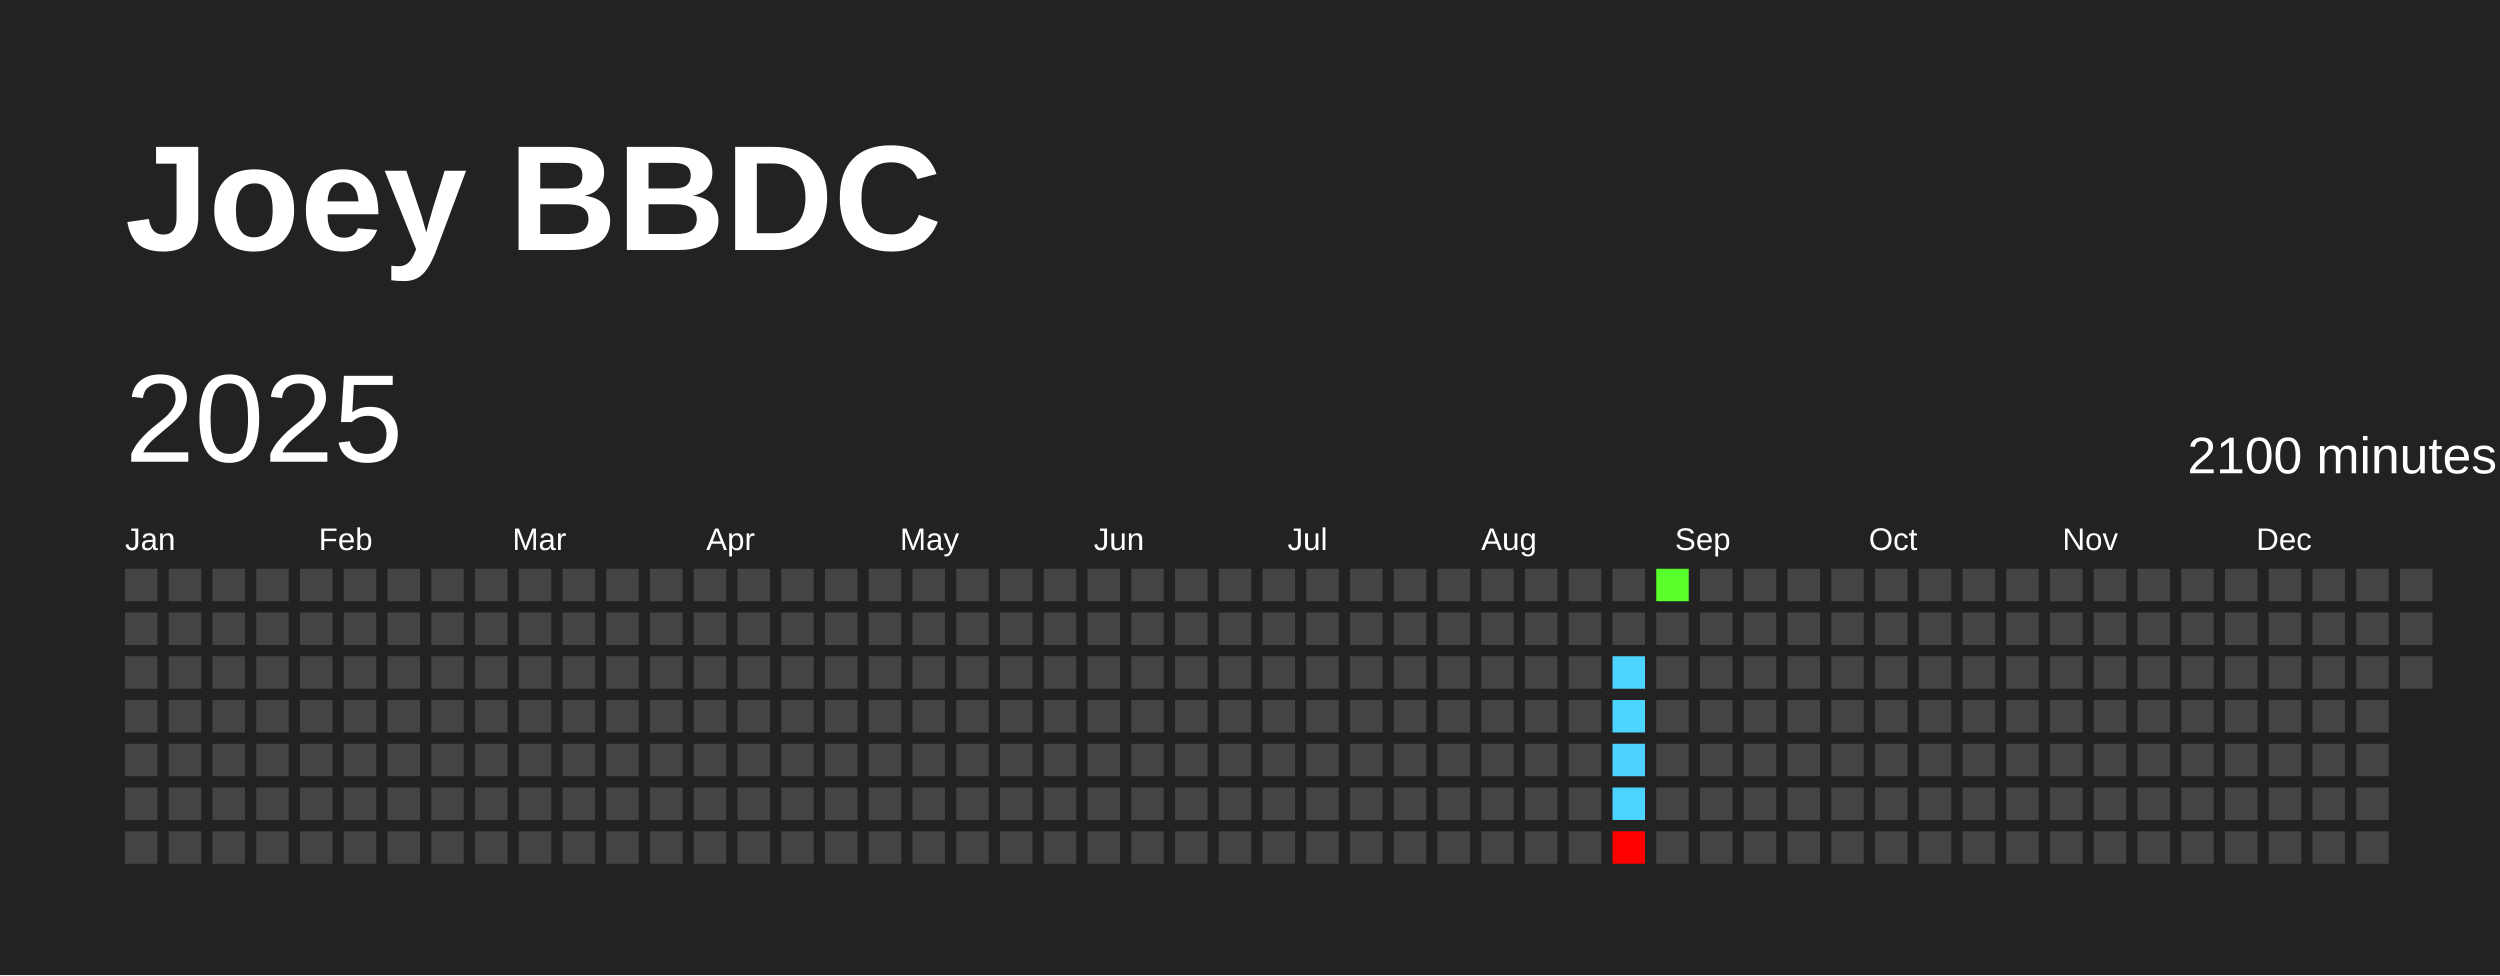
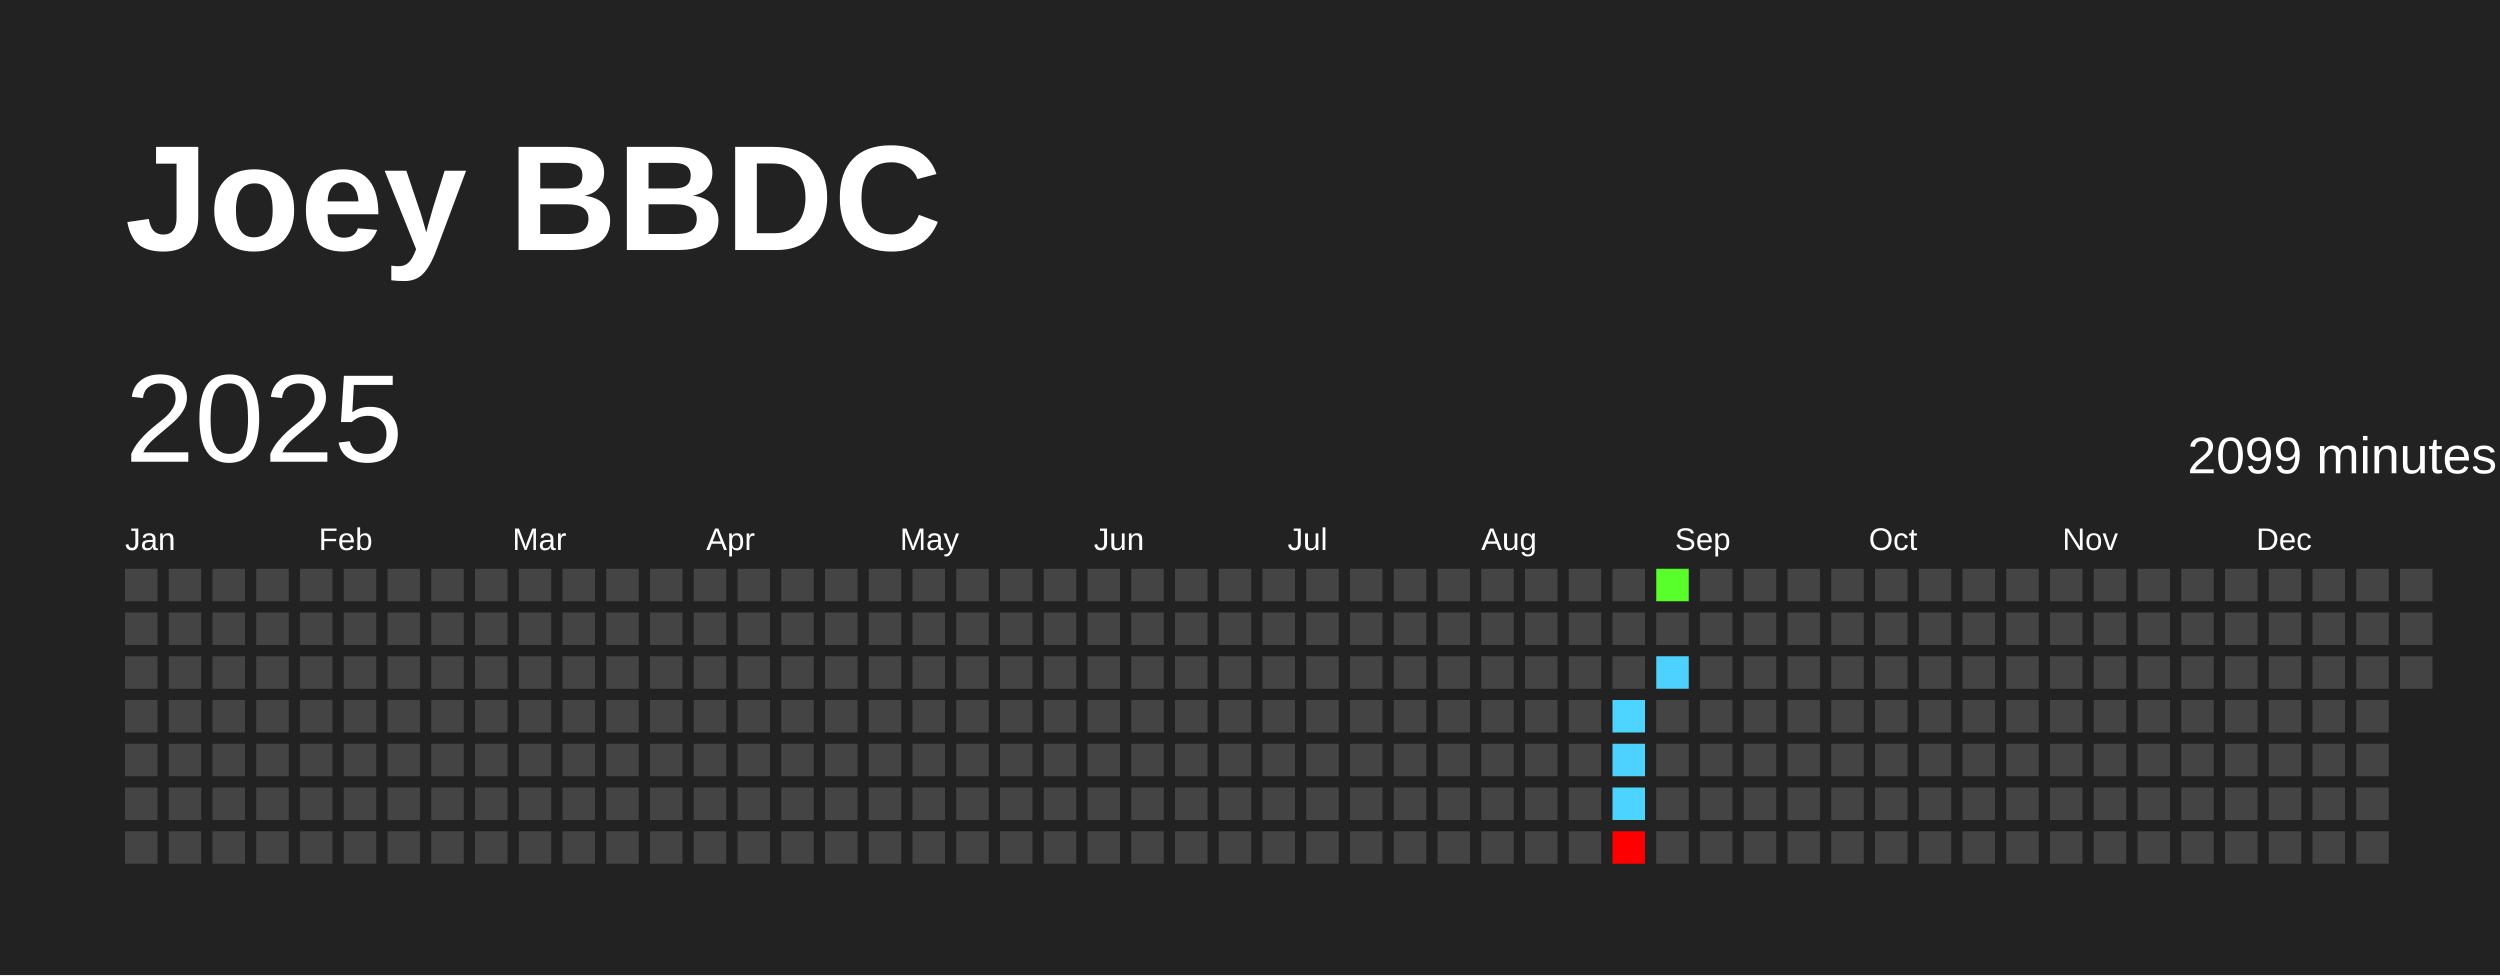
<svg xmlns="http://www.w3.org/2000/svg" baseProfile="full" height="78mm" version="1.1" viewBox="0,0,200,78" width="200mm">
  <defs />
  <rect fill="#222222" height="78" width="200" x="0" y="0" />
  <text fill="#FFFFFF" style="font-size:12px; font-family:Arial; font-weight:bold;" x="10" y="20">Joey BBDC</text>
  <text dominant-baseline="hanging" fill="#FFFFFF" style="font-size:10.0px; font-family:Arial;" x="10" y="30">2025</text>
-   <text dominant-baseline="hanging" fill="#FFFFFF" style="font-size:4.125px; font-family:Arial;" x="175" y="35">2100 minutes</text>
+   <text dominant-baseline="hanging" fill="#FFFFFF" style="font-size:4.125px; font-family:Arial;" x="175" y="35">2099 minutes</text>
  <text fill="#FFFFFF" style="font-size:2.5px; font-family:Arial" x="10.0" y="44">Jan</text>
  <text fill="#FFFFFF" style="font-size:2.5px; font-family:Arial" x="25.5" y="44">Feb</text>
  <text fill="#FFFFFF" style="font-size:2.5px; font-family:Arial" x="41.0" y="44">Mar</text>
  <text fill="#FFFFFF" style="font-size:2.5px; font-family:Arial" x="56.5" y="44">Apr</text>
  <text fill="#FFFFFF" style="font-size:2.5px; font-family:Arial" x="72.0" y="44">May</text>
  <text fill="#FFFFFF" style="font-size:2.5px; font-family:Arial" x="87.5" y="44">Jun</text>
  <text fill="#FFFFFF" style="font-size:2.5px; font-family:Arial" x="103.0" y="44">Jul</text>
  <text fill="#FFFFFF" style="font-size:2.5px; font-family:Arial" x="118.5" y="44">Aug</text>
  <text fill="#FFFFFF" style="font-size:2.5px; font-family:Arial" x="134.0" y="44">Sep</text>
  <text fill="#FFFFFF" style="font-size:2.5px; font-family:Arial" x="149.5" y="44">Oct</text>
  <text fill="#FFFFFF" style="font-size:2.5px; font-family:Arial" x="165.0" y="44">Nov</text>
  <text fill="#FFFFFF" style="font-size:2.5px; font-family:Arial" x="180.5" y="44">Dec</text>
  <rect fill="#444444" height="2.6" width="2.6" x="10.0" y="45.5" />
  <rect fill="#444444" height="2.6" width="2.6" x="10.0" y="49.0" />
  <rect fill="#444444" height="2.6" width="2.6" x="10.0" y="52.5" />
  <rect fill="#444444" height="2.6" width="2.6" x="10.0" y="56.0" />
  <rect fill="#444444" height="2.6" width="2.6" x="10.0" y="59.5" />
  <rect fill="#444444" height="2.6" width="2.6" x="10.0" y="63.0" />
  <rect fill="#444444" height="2.6" width="2.6" x="10.0" y="66.5" />
  <rect fill="#444444" height="2.6" width="2.6" x="13.5" y="45.5" />
  <rect fill="#444444" height="2.6" width="2.6" x="13.5" y="49.0" />
  <rect fill="#444444" height="2.6" width="2.6" x="13.5" y="52.5" />
  <rect fill="#444444" height="2.6" width="2.6" x="13.5" y="56.0" />
  <rect fill="#444444" height="2.6" width="2.6" x="13.5" y="59.5" />
  <rect fill="#444444" height="2.6" width="2.6" x="13.5" y="63.0" />
  <rect fill="#444444" height="2.6" width="2.6" x="13.5" y="66.5" />
  <rect fill="#444444" height="2.6" width="2.6" x="17.0" y="45.5" />
  <rect fill="#444444" height="2.6" width="2.6" x="17.0" y="49.0" />
  <rect fill="#444444" height="2.6" width="2.6" x="17.0" y="52.5" />
  <rect fill="#444444" height="2.6" width="2.6" x="17.0" y="56.0" />
  <rect fill="#444444" height="2.6" width="2.6" x="17.0" y="59.5" />
  <rect fill="#444444" height="2.6" width="2.6" x="17.0" y="63.0" />
  <rect fill="#444444" height="2.6" width="2.6" x="17.0" y="66.5" />
  <rect fill="#444444" height="2.6" width="2.6" x="20.5" y="45.5" />
  <rect fill="#444444" height="2.6" width="2.6" x="20.5" y="49.0" />
  <rect fill="#444444" height="2.6" width="2.6" x="20.5" y="52.5" />
  <rect fill="#444444" height="2.6" width="2.6" x="20.5" y="56.0" />
  <rect fill="#444444" height="2.6" width="2.6" x="20.5" y="59.5" />
  <rect fill="#444444" height="2.6" width="2.6" x="20.5" y="63.0" />
  <rect fill="#444444" height="2.6" width="2.6" x="20.5" y="66.5" />
  <rect fill="#444444" height="2.6" width="2.6" x="24.0" y="45.5" />
  <rect fill="#444444" height="2.6" width="2.6" x="24.0" y="49.0" />
  <rect fill="#444444" height="2.6" width="2.6" x="24.0" y="52.5" />
  <rect fill="#444444" height="2.6" width="2.6" x="24.0" y="56.0" />
  <rect fill="#444444" height="2.6" width="2.6" x="24.0" y="59.5" />
  <rect fill="#444444" height="2.6" width="2.6" x="24.0" y="63.0" />
  <rect fill="#444444" height="2.6" width="2.6" x="24.0" y="66.5" />
  <rect fill="#444444" height="2.6" width="2.6" x="27.5" y="45.5" />
  <rect fill="#444444" height="2.6" width="2.6" x="27.5" y="49.0" />
  <rect fill="#444444" height="2.6" width="2.6" x="27.5" y="52.5" />
  <rect fill="#444444" height="2.6" width="2.6" x="27.5" y="56.0" />
  <rect fill="#444444" height="2.6" width="2.6" x="27.5" y="59.5" />
  <rect fill="#444444" height="2.6" width="2.6" x="27.5" y="63.0" />
  <rect fill="#444444" height="2.6" width="2.6" x="27.5" y="66.5" />
  <rect fill="#444444" height="2.6" width="2.6" x="31.0" y="45.5" />
  <rect fill="#444444" height="2.6" width="2.6" x="31.0" y="49.0" />
  <rect fill="#444444" height="2.6" width="2.6" x="31.0" y="52.5" />
  <rect fill="#444444" height="2.6" width="2.6" x="31.0" y="56.0" />
  <rect fill="#444444" height="2.6" width="2.6" x="31.0" y="59.5" />
  <rect fill="#444444" height="2.6" width="2.6" x="31.0" y="63.0" />
  <rect fill="#444444" height="2.6" width="2.6" x="31.0" y="66.5" />
  <rect fill="#444444" height="2.6" width="2.6" x="34.5" y="45.5" />
  <rect fill="#444444" height="2.6" width="2.6" x="34.5" y="49.0" />
  <rect fill="#444444" height="2.6" width="2.6" x="34.5" y="52.5" />
  <rect fill="#444444" height="2.6" width="2.6" x="34.5" y="56.0" />
  <rect fill="#444444" height="2.6" width="2.6" x="34.5" y="59.5" />
  <rect fill="#444444" height="2.6" width="2.6" x="34.5" y="63.0" />
  <rect fill="#444444" height="2.6" width="2.6" x="34.5" y="66.5" />
  <rect fill="#444444" height="2.6" width="2.6" x="38.0" y="45.5" />
  <rect fill="#444444" height="2.6" width="2.6" x="38.0" y="49.0" />
  <rect fill="#444444" height="2.6" width="2.6" x="38.0" y="52.5" />
  <rect fill="#444444" height="2.6" width="2.6" x="38.0" y="56.0" />
  <rect fill="#444444" height="2.6" width="2.6" x="38.0" y="59.5" />
  <rect fill="#444444" height="2.6" width="2.6" x="38.0" y="63.0" />
  <rect fill="#444444" height="2.6" width="2.6" x="38.0" y="66.5" />
  <rect fill="#444444" height="2.6" width="2.6" x="41.5" y="45.5" />
  <rect fill="#444444" height="2.6" width="2.6" x="41.5" y="49.0" />
  <rect fill="#444444" height="2.6" width="2.6" x="41.5" y="52.5" />
  <rect fill="#444444" height="2.6" width="2.6" x="41.5" y="56.0" />
  <rect fill="#444444" height="2.6" width="2.6" x="41.5" y="59.5" />
  <rect fill="#444444" height="2.6" width="2.6" x="41.5" y="63.0" />
  <rect fill="#444444" height="2.6" width="2.6" x="41.5" y="66.5" />
  <rect fill="#444444" height="2.6" width="2.6" x="45.0" y="45.5" />
  <rect fill="#444444" height="2.6" width="2.6" x="45.0" y="49.0" />
  <rect fill="#444444" height="2.6" width="2.6" x="45.0" y="52.5" />
  <rect fill="#444444" height="2.6" width="2.6" x="45.0" y="56.0" />
  <rect fill="#444444" height="2.6" width="2.6" x="45.0" y="59.5" />
  <rect fill="#444444" height="2.6" width="2.6" x="45.0" y="63.0" />
  <rect fill="#444444" height="2.6" width="2.6" x="45.0" y="66.5" />
  <rect fill="#444444" height="2.6" width="2.6" x="48.5" y="45.5" />
  <rect fill="#444444" height="2.6" width="2.6" x="48.5" y="49.0" />
  <rect fill="#444444" height="2.6" width="2.6" x="48.5" y="52.5" />
  <rect fill="#444444" height="2.6" width="2.6" x="48.5" y="56.0" />
  <rect fill="#444444" height="2.6" width="2.6" x="48.5" y="59.5" />
  <rect fill="#444444" height="2.6" width="2.6" x="48.5" y="63.0" />
  <rect fill="#444444" height="2.6" width="2.6" x="48.5" y="66.5" />
  <rect fill="#444444" height="2.6" width="2.6" x="52.0" y="45.5" />
  <rect fill="#444444" height="2.6" width="2.6" x="52.0" y="49.0" />
  <rect fill="#444444" height="2.6" width="2.6" x="52.0" y="52.5" />
  <rect fill="#444444" height="2.6" width="2.6" x="52.0" y="56.0" />
  <rect fill="#444444" height="2.6" width="2.6" x="52.0" y="59.5" />
  <rect fill="#444444" height="2.6" width="2.6" x="52.0" y="63.0" />
  <rect fill="#444444" height="2.6" width="2.6" x="52.0" y="66.5" />
  <rect fill="#444444" height="2.6" width="2.6" x="55.5" y="45.5" />
  <rect fill="#444444" height="2.6" width="2.6" x="55.5" y="49.0" />
  <rect fill="#444444" height="2.6" width="2.6" x="55.5" y="52.5" />
  <rect fill="#444444" height="2.6" width="2.6" x="55.5" y="56.0" />
  <rect fill="#444444" height="2.6" width="2.6" x="55.5" y="59.5" />
  <rect fill="#444444" height="2.6" width="2.6" x="55.5" y="63.0" />
  <rect fill="#444444" height="2.6" width="2.6" x="55.5" y="66.5" />
  <rect fill="#444444" height="2.6" width="2.6" x="59.0" y="45.5" />
  <rect fill="#444444" height="2.6" width="2.6" x="59.0" y="49.0" />
  <rect fill="#444444" height="2.6" width="2.6" x="59.0" y="52.5" />
  <rect fill="#444444" height="2.6" width="2.6" x="59.0" y="56.0" />
  <rect fill="#444444" height="2.6" width="2.6" x="59.0" y="59.5" />
  <rect fill="#444444" height="2.6" width="2.6" x="59.0" y="63.0" />
  <rect fill="#444444" height="2.6" width="2.6" x="59.0" y="66.5" />
  <rect fill="#444444" height="2.6" width="2.6" x="62.5" y="45.5" />
  <rect fill="#444444" height="2.6" width="2.6" x="62.5" y="49.0" />
  <rect fill="#444444" height="2.6" width="2.6" x="62.5" y="52.5" />
  <rect fill="#444444" height="2.6" width="2.6" x="62.5" y="56.0" />
  <rect fill="#444444" height="2.6" width="2.6" x="62.5" y="59.5" />
  <rect fill="#444444" height="2.6" width="2.6" x="62.5" y="63.0" />
  <rect fill="#444444" height="2.6" width="2.6" x="62.5" y="66.5" />
  <rect fill="#444444" height="2.6" width="2.6" x="66.0" y="45.5" />
  <rect fill="#444444" height="2.6" width="2.6" x="66.0" y="49.0" />
  <rect fill="#444444" height="2.6" width="2.6" x="66.0" y="52.5" />
  <rect fill="#444444" height="2.6" width="2.6" x="66.0" y="56.0" />
  <rect fill="#444444" height="2.6" width="2.6" x="66.0" y="59.5" />
  <rect fill="#444444" height="2.6" width="2.6" x="66.0" y="63.0" />
  <rect fill="#444444" height="2.6" width="2.6" x="66.0" y="66.5" />
  <rect fill="#444444" height="2.6" width="2.6" x="69.5" y="45.5" />
  <rect fill="#444444" height="2.6" width="2.6" x="69.5" y="49.0" />
  <rect fill="#444444" height="2.6" width="2.6" x="69.5" y="52.5" />
  <rect fill="#444444" height="2.6" width="2.6" x="69.5" y="56.0" />
  <rect fill="#444444" height="2.6" width="2.6" x="69.5" y="59.5" />
  <rect fill="#444444" height="2.6" width="2.6" x="69.5" y="63.0" />
  <rect fill="#444444" height="2.6" width="2.6" x="69.5" y="66.5" />
  <rect fill="#444444" height="2.6" width="2.6" x="73.0" y="45.5" />
  <rect fill="#444444" height="2.6" width="2.6" x="73.0" y="49.0" />
  <rect fill="#444444" height="2.6" width="2.6" x="73.0" y="52.5" />
  <rect fill="#444444" height="2.6" width="2.6" x="73.0" y="56.0" />
  <rect fill="#444444" height="2.6" width="2.6" x="73.0" y="59.5" />
  <rect fill="#444444" height="2.6" width="2.6" x="73.0" y="63.0" />
  <rect fill="#444444" height="2.6" width="2.6" x="73.0" y="66.5" />
  <rect fill="#444444" height="2.6" width="2.6" x="76.5" y="45.5" />
  <rect fill="#444444" height="2.6" width="2.6" x="76.5" y="49.0" />
  <rect fill="#444444" height="2.6" width="2.6" x="76.5" y="52.5" />
  <rect fill="#444444" height="2.6" width="2.6" x="76.5" y="56.0" />
  <rect fill="#444444" height="2.6" width="2.6" x="76.5" y="59.5" />
  <rect fill="#444444" height="2.6" width="2.6" x="76.5" y="63.0" />
  <rect fill="#444444" height="2.6" width="2.6" x="76.5" y="66.5" />
  <rect fill="#444444" height="2.6" width="2.6" x="80.0" y="45.5" />
  <rect fill="#444444" height="2.6" width="2.6" x="80.0" y="49.0" />
  <rect fill="#444444" height="2.6" width="2.6" x="80.0" y="52.5" />
  <rect fill="#444444" height="2.6" width="2.6" x="80.0" y="56.0" />
  <rect fill="#444444" height="2.6" width="2.6" x="80.0" y="59.5" />
  <rect fill="#444444" height="2.6" width="2.6" x="80.0" y="63.0" />
  <rect fill="#444444" height="2.6" width="2.6" x="80.0" y="66.5" />
  <rect fill="#444444" height="2.6" width="2.6" x="83.5" y="45.5" />
  <rect fill="#444444" height="2.6" width="2.6" x="83.5" y="49.0" />
  <rect fill="#444444" height="2.6" width="2.6" x="83.5" y="52.5" />
  <rect fill="#444444" height="2.6" width="2.6" x="83.5" y="56.0" />
  <rect fill="#444444" height="2.6" width="2.6" x="83.5" y="59.5" />
  <rect fill="#444444" height="2.6" width="2.6" x="83.5" y="63.0" />
  <rect fill="#444444" height="2.6" width="2.6" x="83.5" y="66.5" />
  <rect fill="#444444" height="2.6" width="2.6" x="87.0" y="45.5" />
  <rect fill="#444444" height="2.6" width="2.6" x="87.0" y="49.0" />
  <rect fill="#444444" height="2.6" width="2.6" x="87.0" y="52.5" />
  <rect fill="#444444" height="2.6" width="2.6" x="87.0" y="56.0" />
  <rect fill="#444444" height="2.6" width="2.6" x="87.0" y="59.5" />
  <rect fill="#444444" height="2.6" width="2.6" x="87.0" y="63.0" />
  <rect fill="#444444" height="2.6" width="2.6" x="87.0" y="66.5" />
  <rect fill="#444444" height="2.6" width="2.6" x="90.5" y="45.5" />
  <rect fill="#444444" height="2.6" width="2.6" x="90.5" y="49.0" />
  <rect fill="#444444" height="2.6" width="2.6" x="90.5" y="52.5" />
  <rect fill="#444444" height="2.6" width="2.6" x="90.5" y="56.0" />
  <rect fill="#444444" height="2.6" width="2.6" x="90.5" y="59.5" />
  <rect fill="#444444" height="2.6" width="2.6" x="90.5" y="63.0" />
  <rect fill="#444444" height="2.6" width="2.6" x="90.5" y="66.5" />
  <rect fill="#444444" height="2.6" width="2.6" x="94.0" y="45.5" />
  <rect fill="#444444" height="2.6" width="2.6" x="94.0" y="49.0" />
  <rect fill="#444444" height="2.6" width="2.6" x="94.0" y="52.5" />
  <rect fill="#444444" height="2.6" width="2.6" x="94.0" y="56.0" />
  <rect fill="#444444" height="2.6" width="2.6" x="94.0" y="59.5" />
  <rect fill="#444444" height="2.6" width="2.6" x="94.0" y="63.0" />
  <rect fill="#444444" height="2.6" width="2.6" x="94.0" y="66.5" />
  <rect fill="#444444" height="2.6" width="2.6" x="97.5" y="45.5" />
  <rect fill="#444444" height="2.6" width="2.6" x="97.5" y="49.0" />
  <rect fill="#444444" height="2.6" width="2.6" x="97.5" y="52.5" />
  <rect fill="#444444" height="2.6" width="2.6" x="97.5" y="56.0" />
  <rect fill="#444444" height="2.6" width="2.6" x="97.5" y="59.5" />
  <rect fill="#444444" height="2.6" width="2.6" x="97.5" y="63.0" />
  <rect fill="#444444" height="2.6" width="2.6" x="97.5" y="66.5" />
  <rect fill="#444444" height="2.6" width="2.6" x="101.0" y="45.5" />
  <rect fill="#444444" height="2.6" width="2.6" x="101.0" y="49.0" />
  <rect fill="#444444" height="2.6" width="2.6" x="101.0" y="52.5" />
  <rect fill="#444444" height="2.6" width="2.6" x="101.0" y="56.0" />
  <rect fill="#444444" height="2.6" width="2.6" x="101.0" y="59.5" />
  <rect fill="#444444" height="2.6" width="2.6" x="101.0" y="63.0" />
  <rect fill="#444444" height="2.6" width="2.6" x="101.0" y="66.5" />
  <rect fill="#444444" height="2.6" width="2.6" x="104.5" y="45.5" />
  <rect fill="#444444" height="2.6" width="2.6" x="104.5" y="49.0" />
  <rect fill="#444444" height="2.6" width="2.6" x="104.5" y="52.5" />
  <rect fill="#444444" height="2.6" width="2.6" x="104.5" y="56.0" />
  <rect fill="#444444" height="2.6" width="2.6" x="104.5" y="59.5" />
  <rect fill="#444444" height="2.6" width="2.6" x="104.5" y="63.0" />
  <rect fill="#444444" height="2.6" width="2.6" x="104.5" y="66.5" />
  <rect fill="#444444" height="2.6" width="2.6" x="108.0" y="45.5" />
  <rect fill="#444444" height="2.6" width="2.6" x="108.0" y="49.0" />
  <rect fill="#444444" height="2.6" width="2.6" x="108.0" y="52.5" />
  <rect fill="#444444" height="2.6" width="2.6" x="108.0" y="56.0" />
  <rect fill="#444444" height="2.6" width="2.6" x="108.0" y="59.5" />
  <rect fill="#444444" height="2.6" width="2.6" x="108.0" y="63.0" />
  <rect fill="#444444" height="2.6" width="2.6" x="108.0" y="66.5" />
  <rect fill="#444444" height="2.6" width="2.6" x="111.5" y="45.5" />
  <rect fill="#444444" height="2.6" width="2.6" x="111.5" y="49.0" />
  <rect fill="#444444" height="2.6" width="2.6" x="111.5" y="52.5" />
  <rect fill="#444444" height="2.6" width="2.6" x="111.5" y="56.0" />
  <rect fill="#444444" height="2.6" width="2.6" x="111.5" y="59.5" />
  <rect fill="#444444" height="2.6" width="2.6" x="111.5" y="63.0" />
  <rect fill="#444444" height="2.6" width="2.6" x="111.5" y="66.5" />
  <rect fill="#444444" height="2.6" width="2.6" x="115.0" y="45.5" />
  <rect fill="#444444" height="2.6" width="2.6" x="115.0" y="49.0" />
  <rect fill="#444444" height="2.6" width="2.6" x="115.0" y="52.5" />
  <rect fill="#444444" height="2.6" width="2.6" x="115.0" y="56.0" />
  <rect fill="#444444" height="2.6" width="2.6" x="115.0" y="59.5" />
  <rect fill="#444444" height="2.6" width="2.6" x="115.0" y="63.0" />
  <rect fill="#444444" height="2.6" width="2.6" x="115.0" y="66.5" />
  <rect fill="#444444" height="2.6" width="2.6" x="118.5" y="45.5" />
  <rect fill="#444444" height="2.6" width="2.6" x="118.5" y="49.0" />
  <rect fill="#444444" height="2.6" width="2.6" x="118.5" y="52.5" />
  <rect fill="#444444" height="2.6" width="2.6" x="118.5" y="56.0" />
  <rect fill="#444444" height="2.6" width="2.6" x="118.5" y="59.5" />
  <rect fill="#444444" height="2.6" width="2.6" x="118.5" y="63.0" />
  <rect fill="#444444" height="2.6" width="2.6" x="118.5" y="66.5" />
  <rect fill="#444444" height="2.6" width="2.6" x="122.0" y="45.5" />
  <rect fill="#444444" height="2.6" width="2.6" x="122.0" y="49.0" />
  <rect fill="#444444" height="2.6" width="2.6" x="122.0" y="52.5" />
  <rect fill="#444444" height="2.6" width="2.6" x="122.0" y="56.0" />
  <rect fill="#444444" height="2.6" width="2.6" x="122.0" y="59.5" />
  <rect fill="#444444" height="2.6" width="2.6" x="122.0" y="63.0" />
  <rect fill="#444444" height="2.6" width="2.6" x="122.0" y="66.5" />
  <rect fill="#444444" height="2.6" width="2.6" x="125.5" y="45.5" />
  <rect fill="#444444" height="2.6" width="2.6" x="125.5" y="49.0" />
  <rect fill="#444444" height="2.6" width="2.6" x="125.5" y="52.5" />
  <rect fill="#444444" height="2.6" width="2.6" x="125.5" y="56.0" />
  <rect fill="#444444" height="2.6" width="2.6" x="125.5" y="59.5" />
  <rect fill="#444444" height="2.6" width="2.6" x="125.5" y="63.0" />
  <rect fill="#444444" height="2.6" width="2.6" x="125.5" y="66.5" />
  <rect fill="#444444" height="2.6" width="2.6" x="129.0" y="45.5" />
  <rect fill="#444444" height="2.6" width="2.6" x="129.0" y="49.0" />
-   <rect fill="#4dd3ff" height="2.6" width="2.6" x="129.0" y="52.5" />
+   <rect fill="#444444" height="2.6" width="2.6" x="129.0" y="52.5" />
  <rect fill="#4dd4ff" height="2.6" width="2.6" x="129.0" y="56.0" />
  <rect fill="#4dd2ff" height="2.6" width="2.6" x="129.0" y="59.5" />
  <rect fill="#4dd3ff" height="2.6" width="2.6" x="129.0" y="63.0" />
  <rect fill="red" height="2.6" width="2.6" x="129.0" y="66.5" />
  <rect fill="#59ff2a" height="2.6" width="2.6" x="132.5" y="45.5" />
  <rect fill="#444444" height="2.6" width="2.6" x="132.5" y="49.0" />
-   <rect fill="#444444" height="2.6" width="2.6" x="132.5" y="52.5" />
+   <rect fill="#4dd2ff" height="2.6" width="2.6" x="132.5" y="52.5" />
  <rect fill="#444444" height="2.6" width="2.6" x="132.5" y="56.0" />
  <rect fill="#444444" height="2.6" width="2.6" x="132.5" y="59.5" />
  <rect fill="#444444" height="2.6" width="2.6" x="132.5" y="63.0" />
  <rect fill="#444444" height="2.6" width="2.6" x="132.5" y="66.5" />
  <rect fill="#444444" height="2.6" width="2.6" x="136.0" y="45.5" />
  <rect fill="#444444" height="2.6" width="2.6" x="136.0" y="49.0" />
  <rect fill="#444444" height="2.6" width="2.6" x="136.0" y="52.5" />
  <rect fill="#444444" height="2.6" width="2.6" x="136.0" y="56.0" />
  <rect fill="#444444" height="2.6" width="2.6" x="136.0" y="59.5" />
  <rect fill="#444444" height="2.6" width="2.6" x="136.0" y="63.0" />
  <rect fill="#444444" height="2.6" width="2.6" x="136.0" y="66.5" />
  <rect fill="#444444" height="2.6" width="2.6" x="139.5" y="45.5" />
  <rect fill="#444444" height="2.6" width="2.6" x="139.5" y="49.0" />
  <rect fill="#444444" height="2.6" width="2.6" x="139.5" y="52.5" />
  <rect fill="#444444" height="2.6" width="2.6" x="139.5" y="56.0" />
  <rect fill="#444444" height="2.6" width="2.6" x="139.5" y="59.5" />
  <rect fill="#444444" height="2.6" width="2.6" x="139.5" y="63.0" />
  <rect fill="#444444" height="2.6" width="2.6" x="139.5" y="66.5" />
  <rect fill="#444444" height="2.6" width="2.6" x="143.0" y="45.5" />
  <rect fill="#444444" height="2.6" width="2.6" x="143.0" y="49.0" />
  <rect fill="#444444" height="2.6" width="2.6" x="143.0" y="52.5" />
  <rect fill="#444444" height="2.6" width="2.6" x="143.0" y="56.0" />
  <rect fill="#444444" height="2.6" width="2.6" x="143.0" y="59.5" />
  <rect fill="#444444" height="2.6" width="2.6" x="143.0" y="63.0" />
  <rect fill="#444444" height="2.6" width="2.6" x="143.0" y="66.5" />
  <rect fill="#444444" height="2.6" width="2.6" x="146.5" y="45.5" />
  <rect fill="#444444" height="2.6" width="2.6" x="146.5" y="49.0" />
  <rect fill="#444444" height="2.6" width="2.6" x="146.5" y="52.5" />
  <rect fill="#444444" height="2.6" width="2.6" x="146.5" y="56.0" />
  <rect fill="#444444" height="2.6" width="2.6" x="146.5" y="59.5" />
  <rect fill="#444444" height="2.6" width="2.6" x="146.5" y="63.0" />
  <rect fill="#444444" height="2.6" width="2.6" x="146.5" y="66.5" />
  <rect fill="#444444" height="2.6" width="2.6" x="150.0" y="45.5" />
  <rect fill="#444444" height="2.6" width="2.6" x="150.0" y="49.0" />
  <rect fill="#444444" height="2.6" width="2.6" x="150.0" y="52.5" />
  <rect fill="#444444" height="2.6" width="2.6" x="150.0" y="56.0" />
  <rect fill="#444444" height="2.6" width="2.6" x="150.0" y="59.5" />
  <rect fill="#444444" height="2.6" width="2.6" x="150.0" y="63.0" />
  <rect fill="#444444" height="2.6" width="2.6" x="150.0" y="66.5" />
  <rect fill="#444444" height="2.6" width="2.6" x="153.5" y="45.5" />
  <rect fill="#444444" height="2.6" width="2.6" x="153.5" y="49.0" />
  <rect fill="#444444" height="2.6" width="2.6" x="153.5" y="52.5" />
  <rect fill="#444444" height="2.6" width="2.6" x="153.5" y="56.0" />
  <rect fill="#444444" height="2.6" width="2.6" x="153.5" y="59.5" />
  <rect fill="#444444" height="2.6" width="2.6" x="153.5" y="63.0" />
  <rect fill="#444444" height="2.6" width="2.6" x="153.5" y="66.5" />
  <rect fill="#444444" height="2.6" width="2.6" x="157.0" y="45.5" />
  <rect fill="#444444" height="2.6" width="2.6" x="157.0" y="49.0" />
  <rect fill="#444444" height="2.6" width="2.6" x="157.0" y="52.5" />
  <rect fill="#444444" height="2.6" width="2.6" x="157.0" y="56.0" />
  <rect fill="#444444" height="2.6" width="2.6" x="157.0" y="59.5" />
  <rect fill="#444444" height="2.6" width="2.6" x="157.0" y="63.0" />
  <rect fill="#444444" height="2.6" width="2.6" x="157.0" y="66.5" />
  <rect fill="#444444" height="2.6" width="2.6" x="160.5" y="45.5" />
  <rect fill="#444444" height="2.6" width="2.6" x="160.5" y="49.0" />
  <rect fill="#444444" height="2.6" width="2.6" x="160.5" y="52.5" />
  <rect fill="#444444" height="2.6" width="2.6" x="160.5" y="56.0" />
  <rect fill="#444444" height="2.6" width="2.6" x="160.5" y="59.5" />
  <rect fill="#444444" height="2.6" width="2.6" x="160.5" y="63.0" />
  <rect fill="#444444" height="2.6" width="2.6" x="160.5" y="66.5" />
  <rect fill="#444444" height="2.6" width="2.6" x="164.0" y="45.5" />
  <rect fill="#444444" height="2.6" width="2.6" x="164.0" y="49.0" />
  <rect fill="#444444" height="2.6" width="2.6" x="164.0" y="52.5" />
  <rect fill="#444444" height="2.6" width="2.6" x="164.0" y="56.0" />
  <rect fill="#444444" height="2.6" width="2.6" x="164.0" y="59.5" />
  <rect fill="#444444" height="2.6" width="2.6" x="164.0" y="63.0" />
  <rect fill="#444444" height="2.6" width="2.6" x="164.0" y="66.5" />
  <rect fill="#444444" height="2.6" width="2.6" x="167.5" y="45.5" />
  <rect fill="#444444" height="2.6" width="2.6" x="167.5" y="49.0" />
  <rect fill="#444444" height="2.6" width="2.6" x="167.5" y="52.5" />
  <rect fill="#444444" height="2.6" width="2.6" x="167.5" y="56.0" />
  <rect fill="#444444" height="2.6" width="2.6" x="167.5" y="59.5" />
  <rect fill="#444444" height="2.6" width="2.6" x="167.5" y="63.0" />
  <rect fill="#444444" height="2.6" width="2.6" x="167.5" y="66.5" />
  <rect fill="#444444" height="2.6" width="2.6" x="171.0" y="45.5" />
  <rect fill="#444444" height="2.6" width="2.6" x="171.0" y="49.0" />
  <rect fill="#444444" height="2.6" width="2.6" x="171.0" y="52.5" />
  <rect fill="#444444" height="2.6" width="2.6" x="171.0" y="56.0" />
  <rect fill="#444444" height="2.6" width="2.6" x="171.0" y="59.5" />
  <rect fill="#444444" height="2.6" width="2.6" x="171.0" y="63.0" />
  <rect fill="#444444" height="2.6" width="2.6" x="171.0" y="66.5" />
  <rect fill="#444444" height="2.6" width="2.6" x="174.5" y="45.5" />
  <rect fill="#444444" height="2.6" width="2.6" x="174.5" y="49.0" />
  <rect fill="#444444" height="2.6" width="2.6" x="174.5" y="52.5" />
  <rect fill="#444444" height="2.6" width="2.6" x="174.5" y="56.0" />
  <rect fill="#444444" height="2.6" width="2.6" x="174.5" y="59.5" />
  <rect fill="#444444" height="2.6" width="2.6" x="174.5" y="63.0" />
  <rect fill="#444444" height="2.6" width="2.6" x="174.5" y="66.5" />
  <rect fill="#444444" height="2.6" width="2.6" x="178.0" y="45.5" />
  <rect fill="#444444" height="2.6" width="2.6" x="178.0" y="49.0" />
  <rect fill="#444444" height="2.6" width="2.6" x="178.0" y="52.5" />
  <rect fill="#444444" height="2.6" width="2.6" x="178.0" y="56.0" />
  <rect fill="#444444" height="2.6" width="2.6" x="178.0" y="59.5" />
  <rect fill="#444444" height="2.6" width="2.6" x="178.0" y="63.0" />
  <rect fill="#444444" height="2.6" width="2.6" x="178.0" y="66.5" />
  <rect fill="#444444" height="2.6" width="2.6" x="181.5" y="45.5" />
  <rect fill="#444444" height="2.6" width="2.6" x="181.5" y="49.0" />
  <rect fill="#444444" height="2.6" width="2.6" x="181.5" y="52.5" />
  <rect fill="#444444" height="2.6" width="2.6" x="181.5" y="56.0" />
  <rect fill="#444444" height="2.6" width="2.6" x="181.5" y="59.5" />
  <rect fill="#444444" height="2.6" width="2.6" x="181.5" y="63.0" />
  <rect fill="#444444" height="2.6" width="2.6" x="181.5" y="66.5" />
  <rect fill="#444444" height="2.6" width="2.6" x="185.0" y="45.5" />
  <rect fill="#444444" height="2.6" width="2.6" x="185.0" y="49.0" />
  <rect fill="#444444" height="2.6" width="2.6" x="185.0" y="52.5" />
  <rect fill="#444444" height="2.6" width="2.6" x="185.0" y="56.0" />
  <rect fill="#444444" height="2.6" width="2.6" x="185.0" y="59.5" />
  <rect fill="#444444" height="2.6" width="2.6" x="185.0" y="63.0" />
  <rect fill="#444444" height="2.6" width="2.6" x="185.0" y="66.5" />
  <rect fill="#444444" height="2.6" width="2.6" x="188.5" y="45.5" />
  <rect fill="#444444" height="2.6" width="2.6" x="188.5" y="49.0" />
  <rect fill="#444444" height="2.6" width="2.6" x="188.5" y="52.5" />
  <rect fill="#444444" height="2.6" width="2.6" x="188.5" y="56.0" />
  <rect fill="#444444" height="2.6" width="2.6" x="188.5" y="59.5" />
  <rect fill="#444444" height="2.6" width="2.6" x="188.5" y="63.0" />
  <rect fill="#444444" height="2.6" width="2.6" x="188.5" y="66.5" />
  <rect fill="#444444" height="2.6" width="2.6" x="192.0" y="45.5" />
  <rect fill="#444444" height="2.6" width="2.6" x="192.0" y="49.0" />
  <rect fill="#444444" height="2.6" width="2.6" x="192.0" y="52.5" />
</svg>
